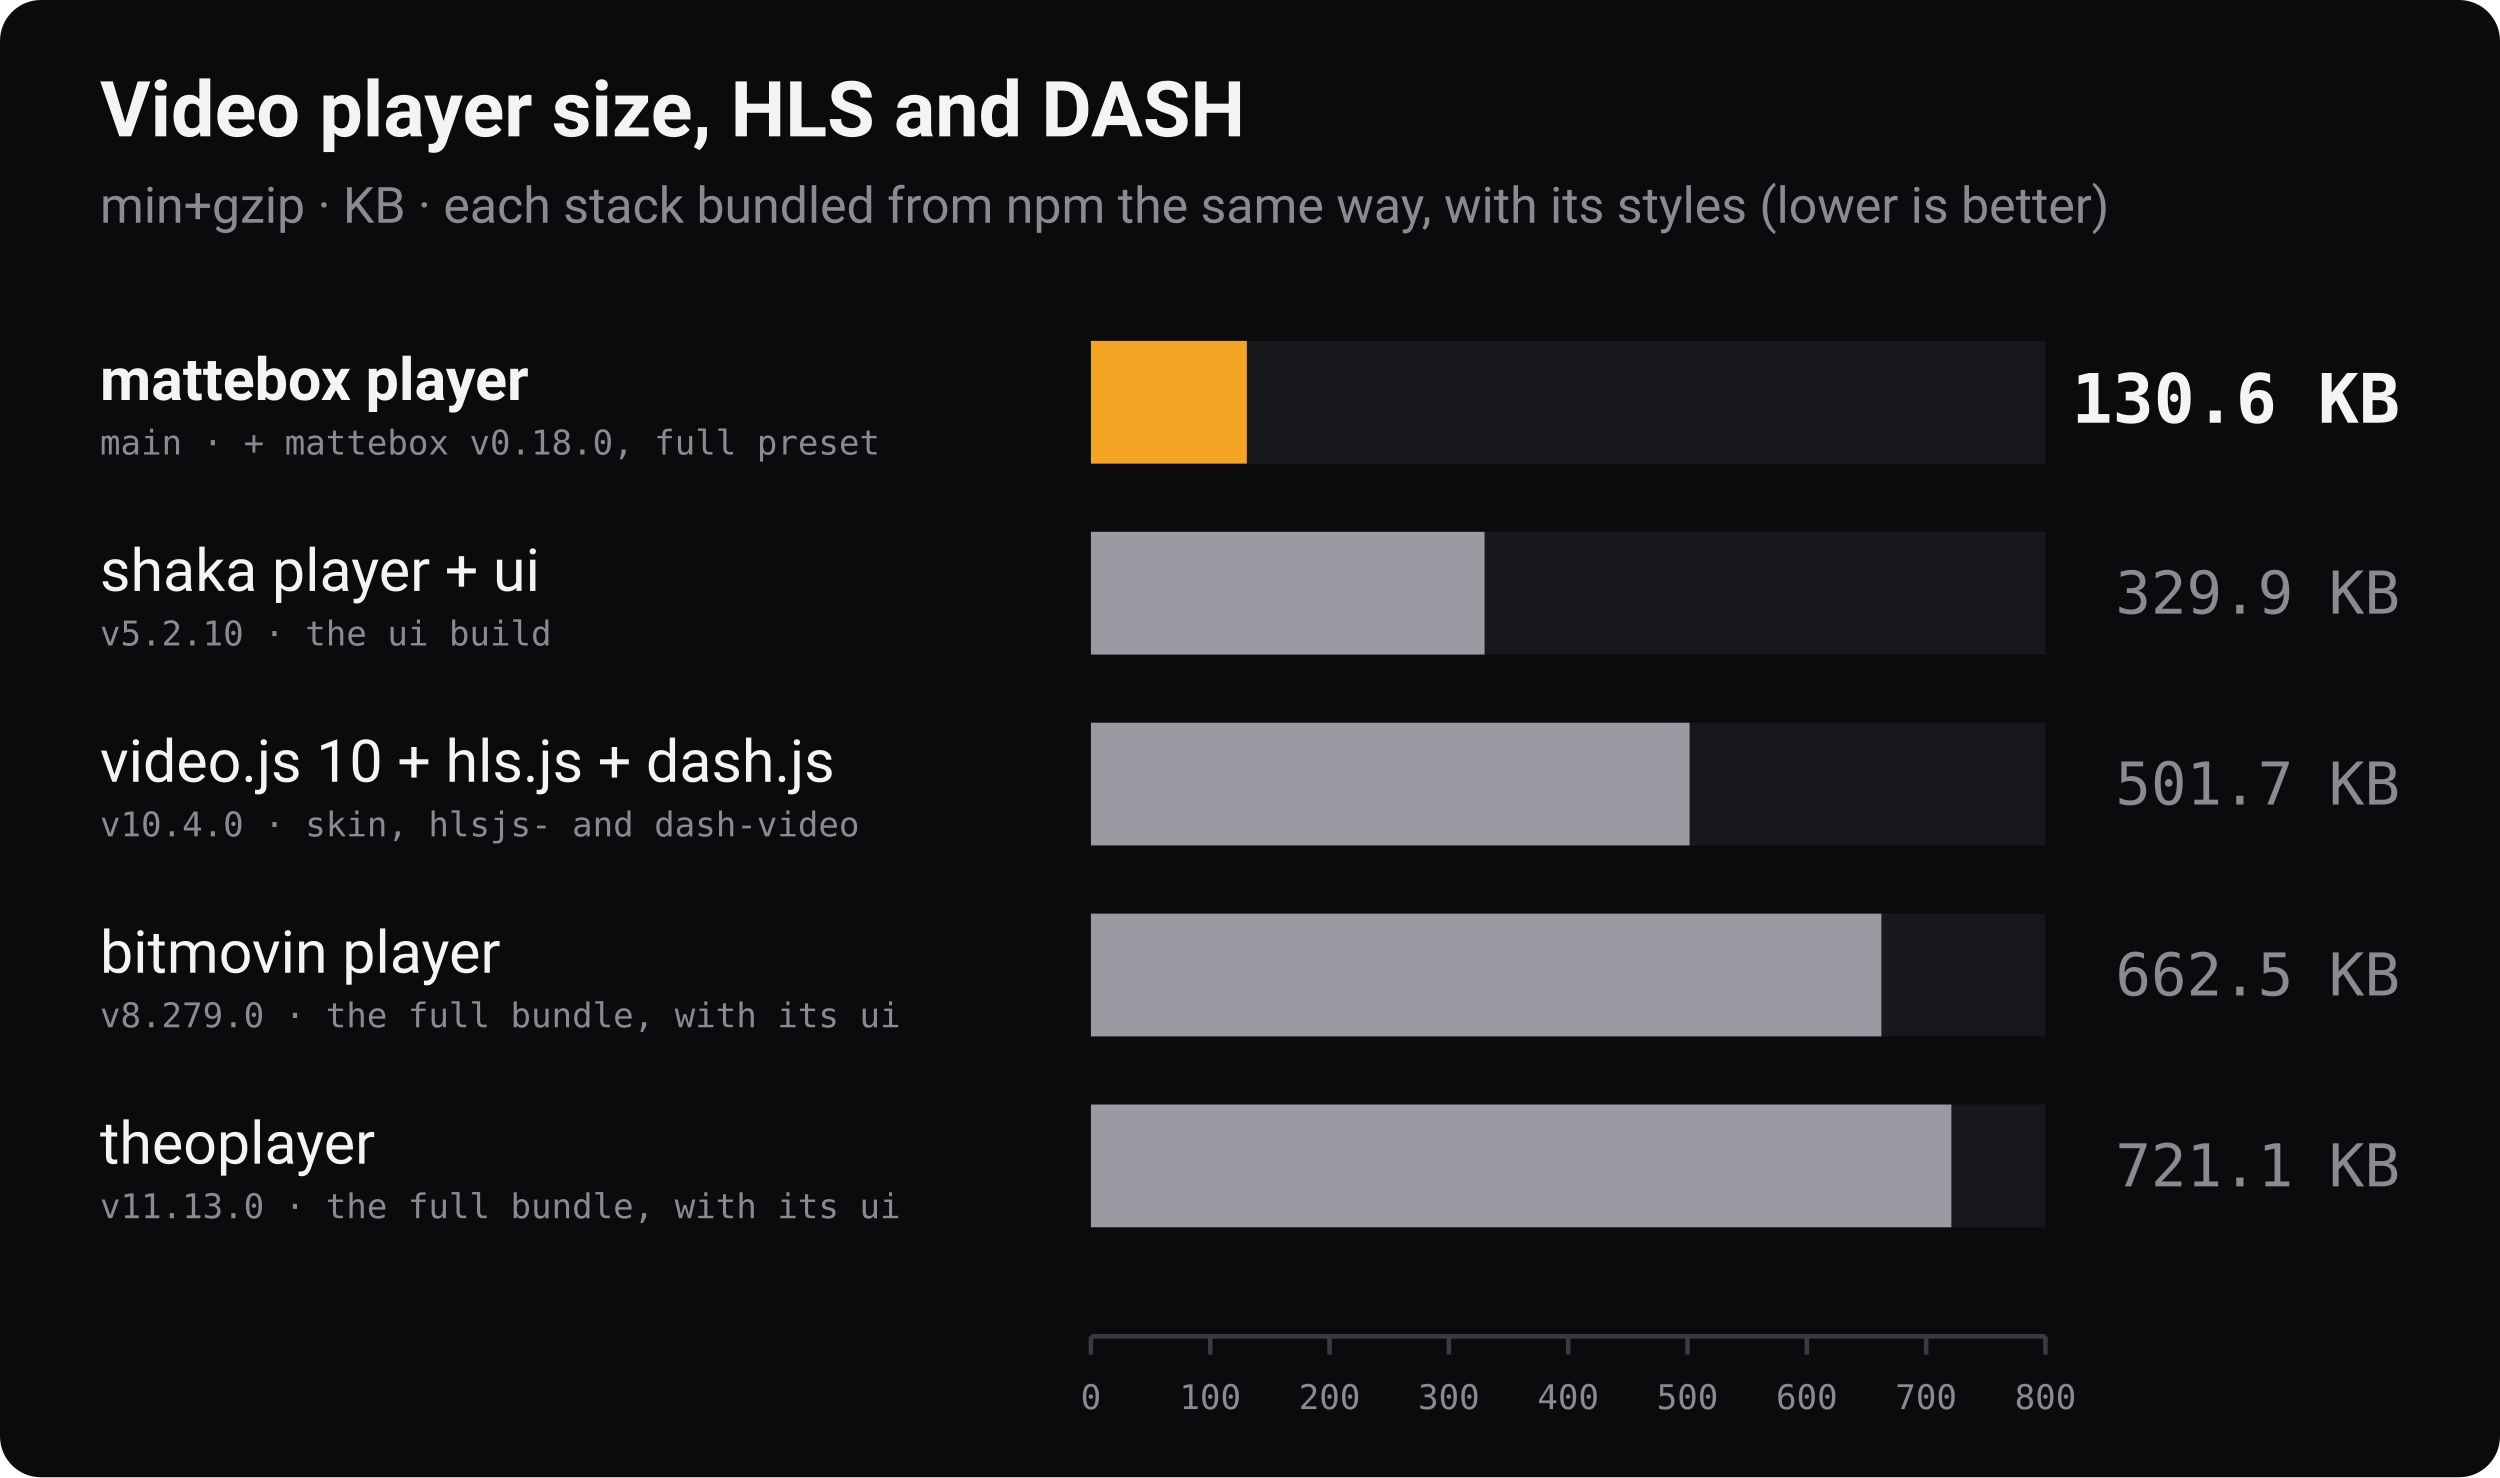
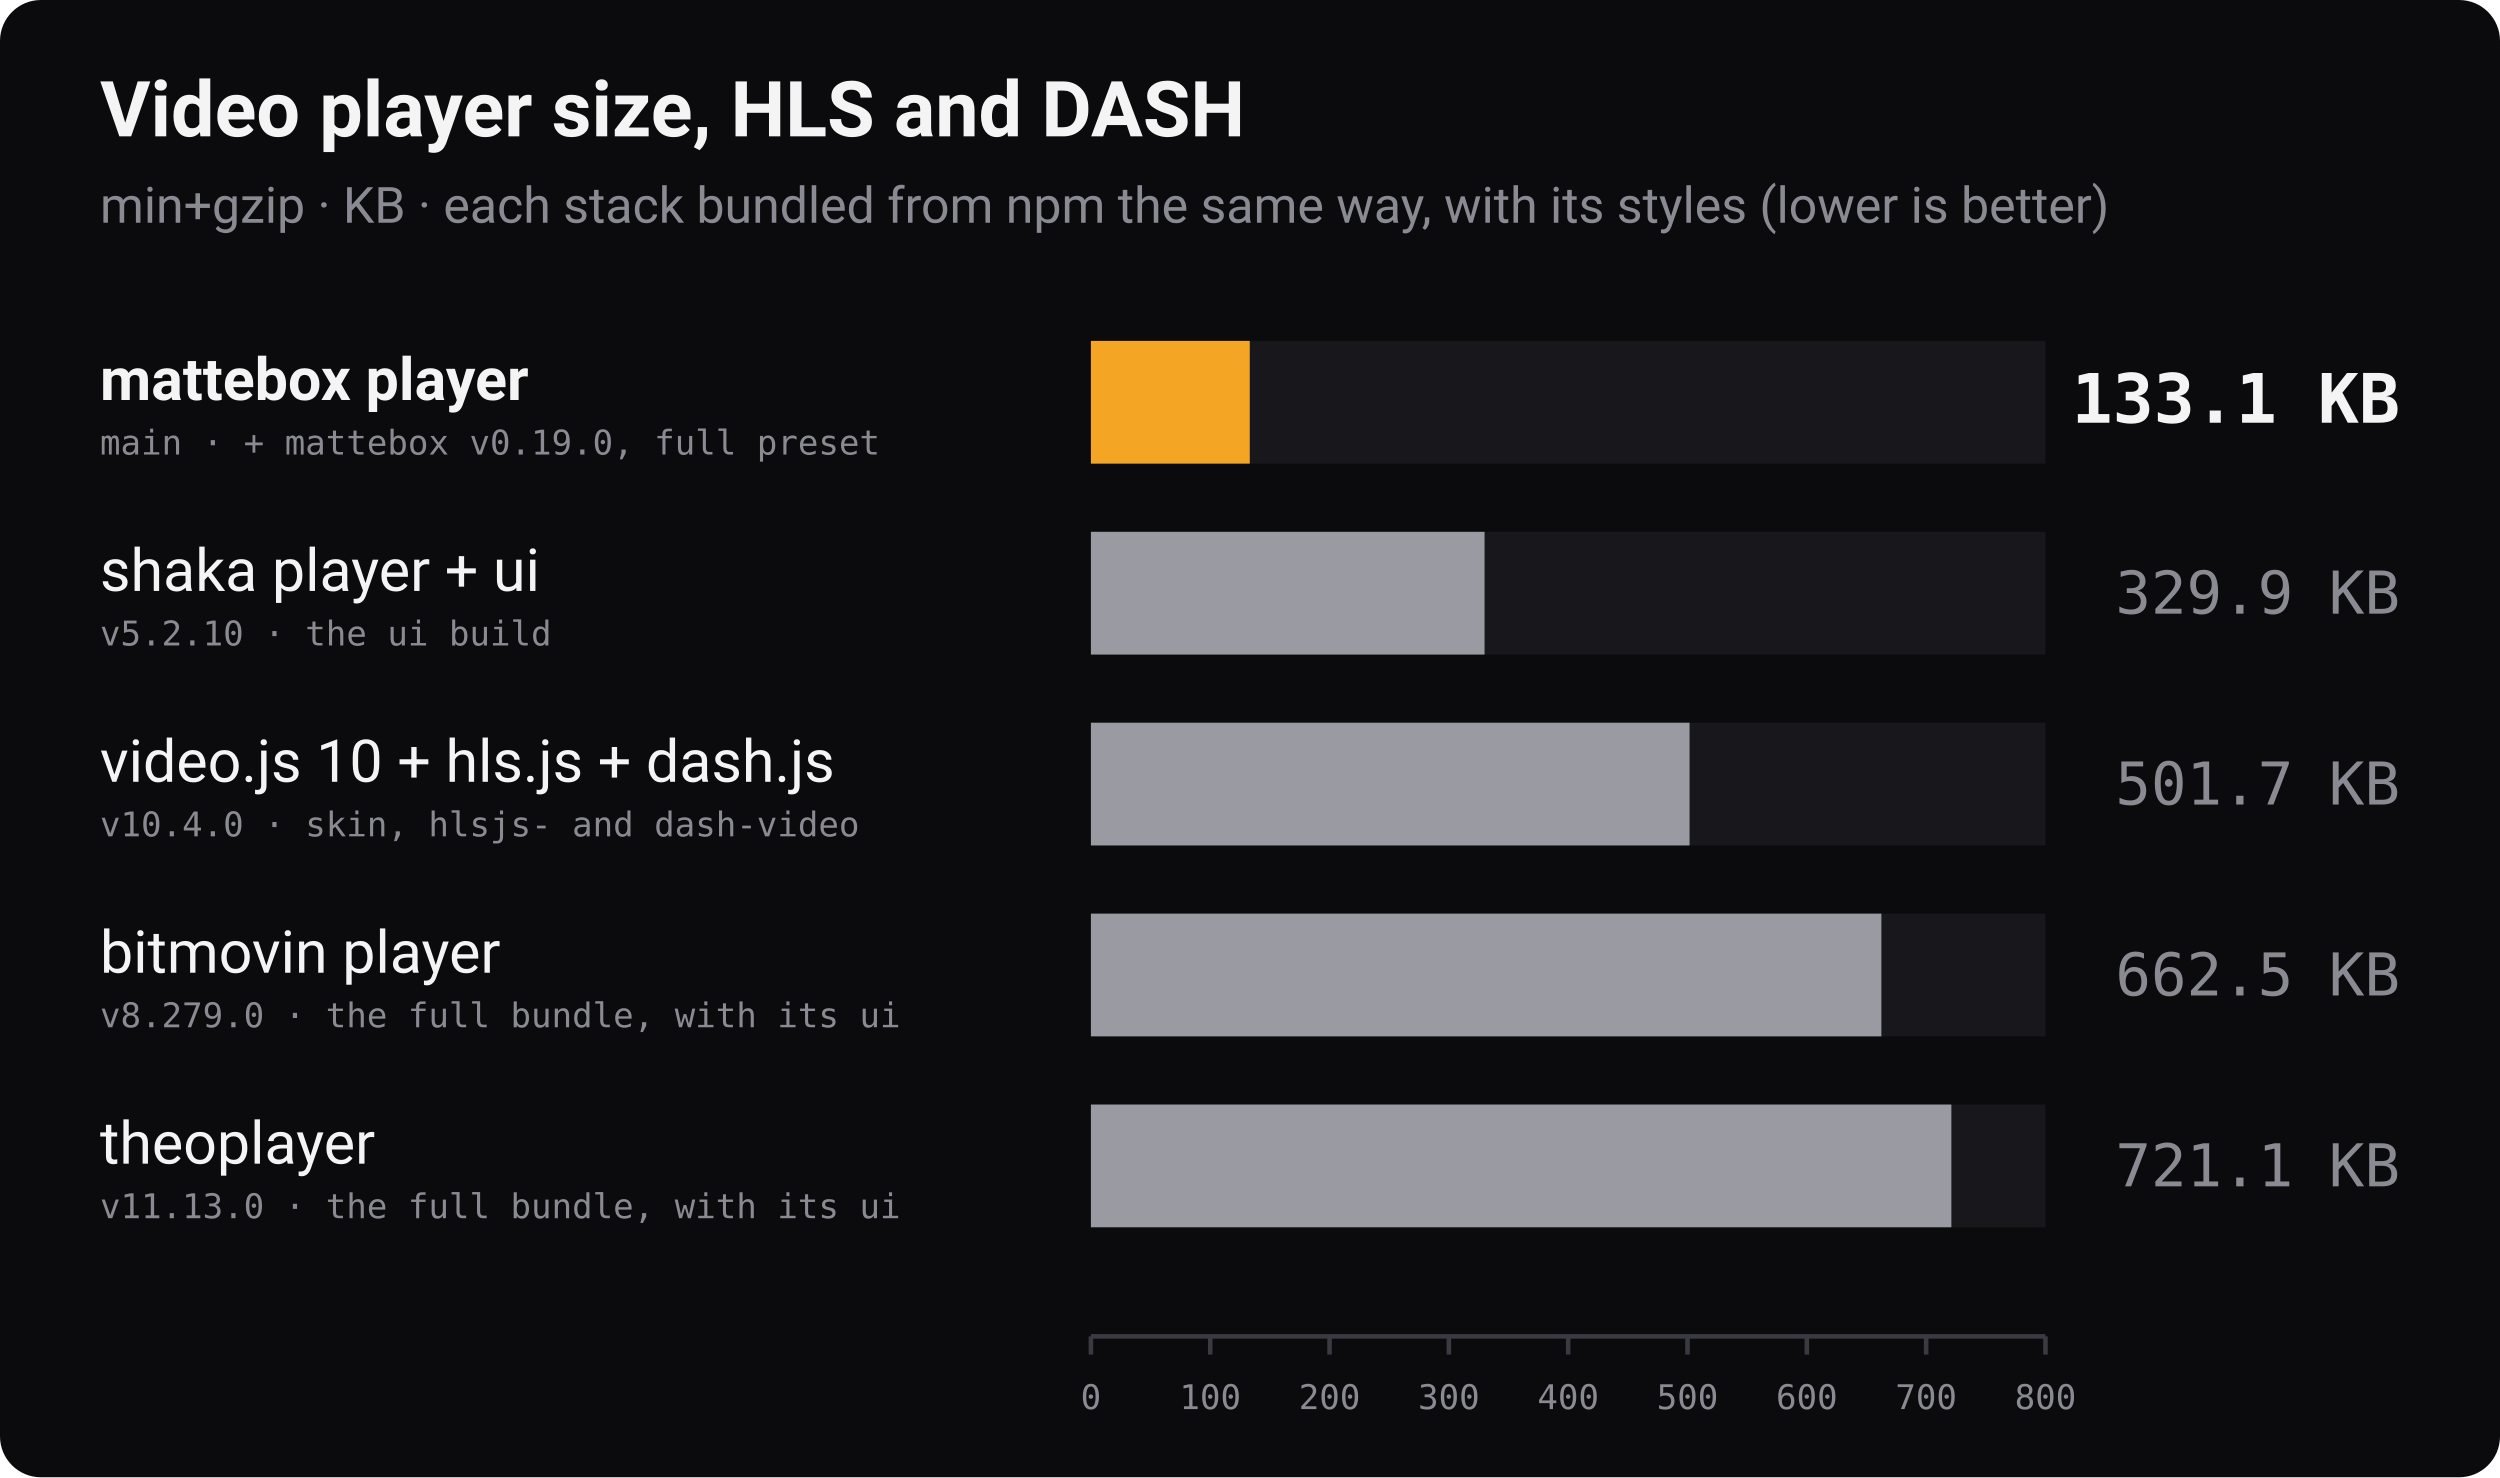
<svg xmlns="http://www.w3.org/2000/svg" width="1100" height="650" viewBox="0 0 1100 650" role="img" aria-label="Bundle size of video players with HLS and DASH playback, min+gzip, lower is better">
  <rect width="1100" height="650" rx="18" fill="#0b0b0d" />
  <text x="44" y="60" font-family="-apple-system, 'Segoe UI', Roboto, Helvetica, Arial, sans-serif" font-size="34" font-weight="700" fill="#f4f4f5">Video player size, HLS and DASH</text>
  <text x="44" y="98" font-family="-apple-system, 'Segoe UI', Roboto, Helvetica, Arial, sans-serif" font-size="22" fill="#8a8a93">min+gzip · KB · each stack bundled from npm the same way, with its styles (lower is better)</text>
  <text x="44" y="176" font-family="-apple-system, 'Segoe UI', Roboto, Helvetica, Arial, sans-serif" font-size="26" font-weight="700" fill="#f4f4f5">mattebox player</text>
-   <text x="44" y="200" font-family="ui-monospace, 'SF Mono', Menlo, Consolas, monospace" font-size="15" fill="#8a8a93">main · + mattebox v0.18.0, full preset</text>
+   <text x="44" y="200" font-family="ui-monospace, 'SF Mono', Menlo, Consolas, monospace" font-size="15" fill="#8a8a93">main · + mattebox v0.19.0, full preset</text>
  <rect x="480" y="150" width="420" height="54" fill="#18181c" />
-   <rect x="480" y="150" width="68.6" height="54" fill="#f5a524" />
-   <text x="1056" y="186" text-anchor="end" font-family="ui-monospace, 'SF Mono', Menlo, Consolas, monospace" font-size="30" font-weight="700" fill="#f4f4f5">130.6 KB</text>
+   <rect x="480" y="150" width="69.9" height="54" fill="#f5a524" />
+   <text x="1056" y="186" text-anchor="end" font-family="ui-monospace, 'SF Mono', Menlo, Consolas, monospace" font-size="30" font-weight="700" fill="#f4f4f5">133.1 KB</text>
  <text x="44" y="260" font-family="-apple-system, 'Segoe UI', Roboto, Helvetica, Arial, sans-serif" font-size="26" font-weight="400" fill="#f4f4f5">shaka player + ui</text>
  <text x="44" y="284" font-family="ui-monospace, 'SF Mono', Menlo, Consolas, monospace" font-size="15" fill="#8a8a93">v5.2.10 · the ui build</text>
  <rect x="480" y="234" width="420" height="54" fill="#18181c" />
  <rect x="480" y="234" width="173.2" height="54" fill="#9a9aa2" />
  <text x="1056" y="270" text-anchor="end" font-family="ui-monospace, 'SF Mono', Menlo, Consolas, monospace" font-size="26" font-weight="400" fill="#8a8a93">329.9 KB</text>
  <text x="44" y="344" font-family="-apple-system, 'Segoe UI', Roboto, Helvetica, Arial, sans-serif" font-size="26" font-weight="400" fill="#f4f4f5">video.js 10 + hls.js + dash.js</text>
  <text x="44" y="368" font-family="ui-monospace, 'SF Mono', Menlo, Consolas, monospace" font-size="15" fill="#8a8a93">v10.4.0 · skin, hlsjs- and dash-video</text>
  <rect x="480" y="318" width="420" height="54" fill="#18181c" />
  <rect x="480" y="318" width="263.4" height="54" fill="#9a9aa2" />
  <text x="1056" y="354" text-anchor="end" font-family="ui-monospace, 'SF Mono', Menlo, Consolas, monospace" font-size="26" font-weight="400" fill="#8a8a93">501.7 KB</text>
  <text x="44" y="428" font-family="-apple-system, 'Segoe UI', Roboto, Helvetica, Arial, sans-serif" font-size="26" font-weight="400" fill="#f4f4f5">bitmovin player</text>
  <text x="44" y="452" font-family="ui-monospace, 'SF Mono', Menlo, Consolas, monospace" font-size="15" fill="#8a8a93">v8.279.0 · the full bundle, with its ui</text>
  <rect x="480" y="402" width="420" height="54" fill="#18181c" />
  <rect x="480" y="402" width="347.8" height="54" fill="#9a9aa2" />
  <text x="1056" y="438" text-anchor="end" font-family="ui-monospace, 'SF Mono', Menlo, Consolas, monospace" font-size="26" font-weight="400" fill="#8a8a93">662.5 KB</text>
  <text x="44" y="512" font-family="-apple-system, 'Segoe UI', Roboto, Helvetica, Arial, sans-serif" font-size="26" font-weight="400" fill="#f4f4f5">theoplayer</text>
  <text x="44" y="536" font-family="ui-monospace, 'SF Mono', Menlo, Consolas, monospace" font-size="15" fill="#8a8a93">v11.13.0 · the full bundle, with its ui</text>
  <rect x="480" y="486" width="420" height="54" fill="#18181c" />
  <rect x="480" y="486" width="378.6" height="54" fill="#9a9aa2" />
  <text x="1056" y="522" text-anchor="end" font-family="ui-monospace, 'SF Mono', Menlo, Consolas, monospace" font-size="26" font-weight="400" fill="#8a8a93">721.1 KB</text>
  <line x1="480" y1="588" x2="900" y2="588" stroke="#3a3a42" stroke-width="2" />
  <line x1="480.0" y1="588" x2="480.0" y2="596" stroke="#3a3a42" stroke-width="2" />
  <text x="480.0" y="620" text-anchor="middle" font-family="ui-monospace, 'SF Mono', Menlo, Consolas, monospace" font-size="15" fill="#8a8a93">0</text>
  <line x1="532.5" y1="588" x2="532.5" y2="596" stroke="#3a3a42" stroke-width="2" />
  <text x="532.5" y="620" text-anchor="middle" font-family="ui-monospace, 'SF Mono', Menlo, Consolas, monospace" font-size="15" fill="#8a8a93">100</text>
  <line x1="585.0" y1="588" x2="585.0" y2="596" stroke="#3a3a42" stroke-width="2" />
  <text x="585.0" y="620" text-anchor="middle" font-family="ui-monospace, 'SF Mono', Menlo, Consolas, monospace" font-size="15" fill="#8a8a93">200</text>
  <line x1="637.5" y1="588" x2="637.5" y2="596" stroke="#3a3a42" stroke-width="2" />
  <text x="637.5" y="620" text-anchor="middle" font-family="ui-monospace, 'SF Mono', Menlo, Consolas, monospace" font-size="15" fill="#8a8a93">300</text>
  <line x1="690.0" y1="588" x2="690.0" y2="596" stroke="#3a3a42" stroke-width="2" />
  <text x="690.0" y="620" text-anchor="middle" font-family="ui-monospace, 'SF Mono', Menlo, Consolas, monospace" font-size="15" fill="#8a8a93">400</text>
  <line x1="742.5" y1="588" x2="742.5" y2="596" stroke="#3a3a42" stroke-width="2" />
  <text x="742.5" y="620" text-anchor="middle" font-family="ui-monospace, 'SF Mono', Menlo, Consolas, monospace" font-size="15" fill="#8a8a93">500</text>
  <line x1="795.0" y1="588" x2="795.0" y2="596" stroke="#3a3a42" stroke-width="2" />
  <text x="795.0" y="620" text-anchor="middle" font-family="ui-monospace, 'SF Mono', Menlo, Consolas, monospace" font-size="15" fill="#8a8a93">600</text>
  <line x1="847.5" y1="588" x2="847.5" y2="596" stroke="#3a3a42" stroke-width="2" />
  <text x="847.5" y="620" text-anchor="middle" font-family="ui-monospace, 'SF Mono', Menlo, Consolas, monospace" font-size="15" fill="#8a8a93">700</text>
  <line x1="900.0" y1="588" x2="900.0" y2="596" stroke="#3a3a42" stroke-width="2" />
  <text x="900.0" y="620" text-anchor="middle" font-family="ui-monospace, 'SF Mono', Menlo, Consolas, monospace" font-size="15" fill="#8a8a93">800</text>
</svg>
